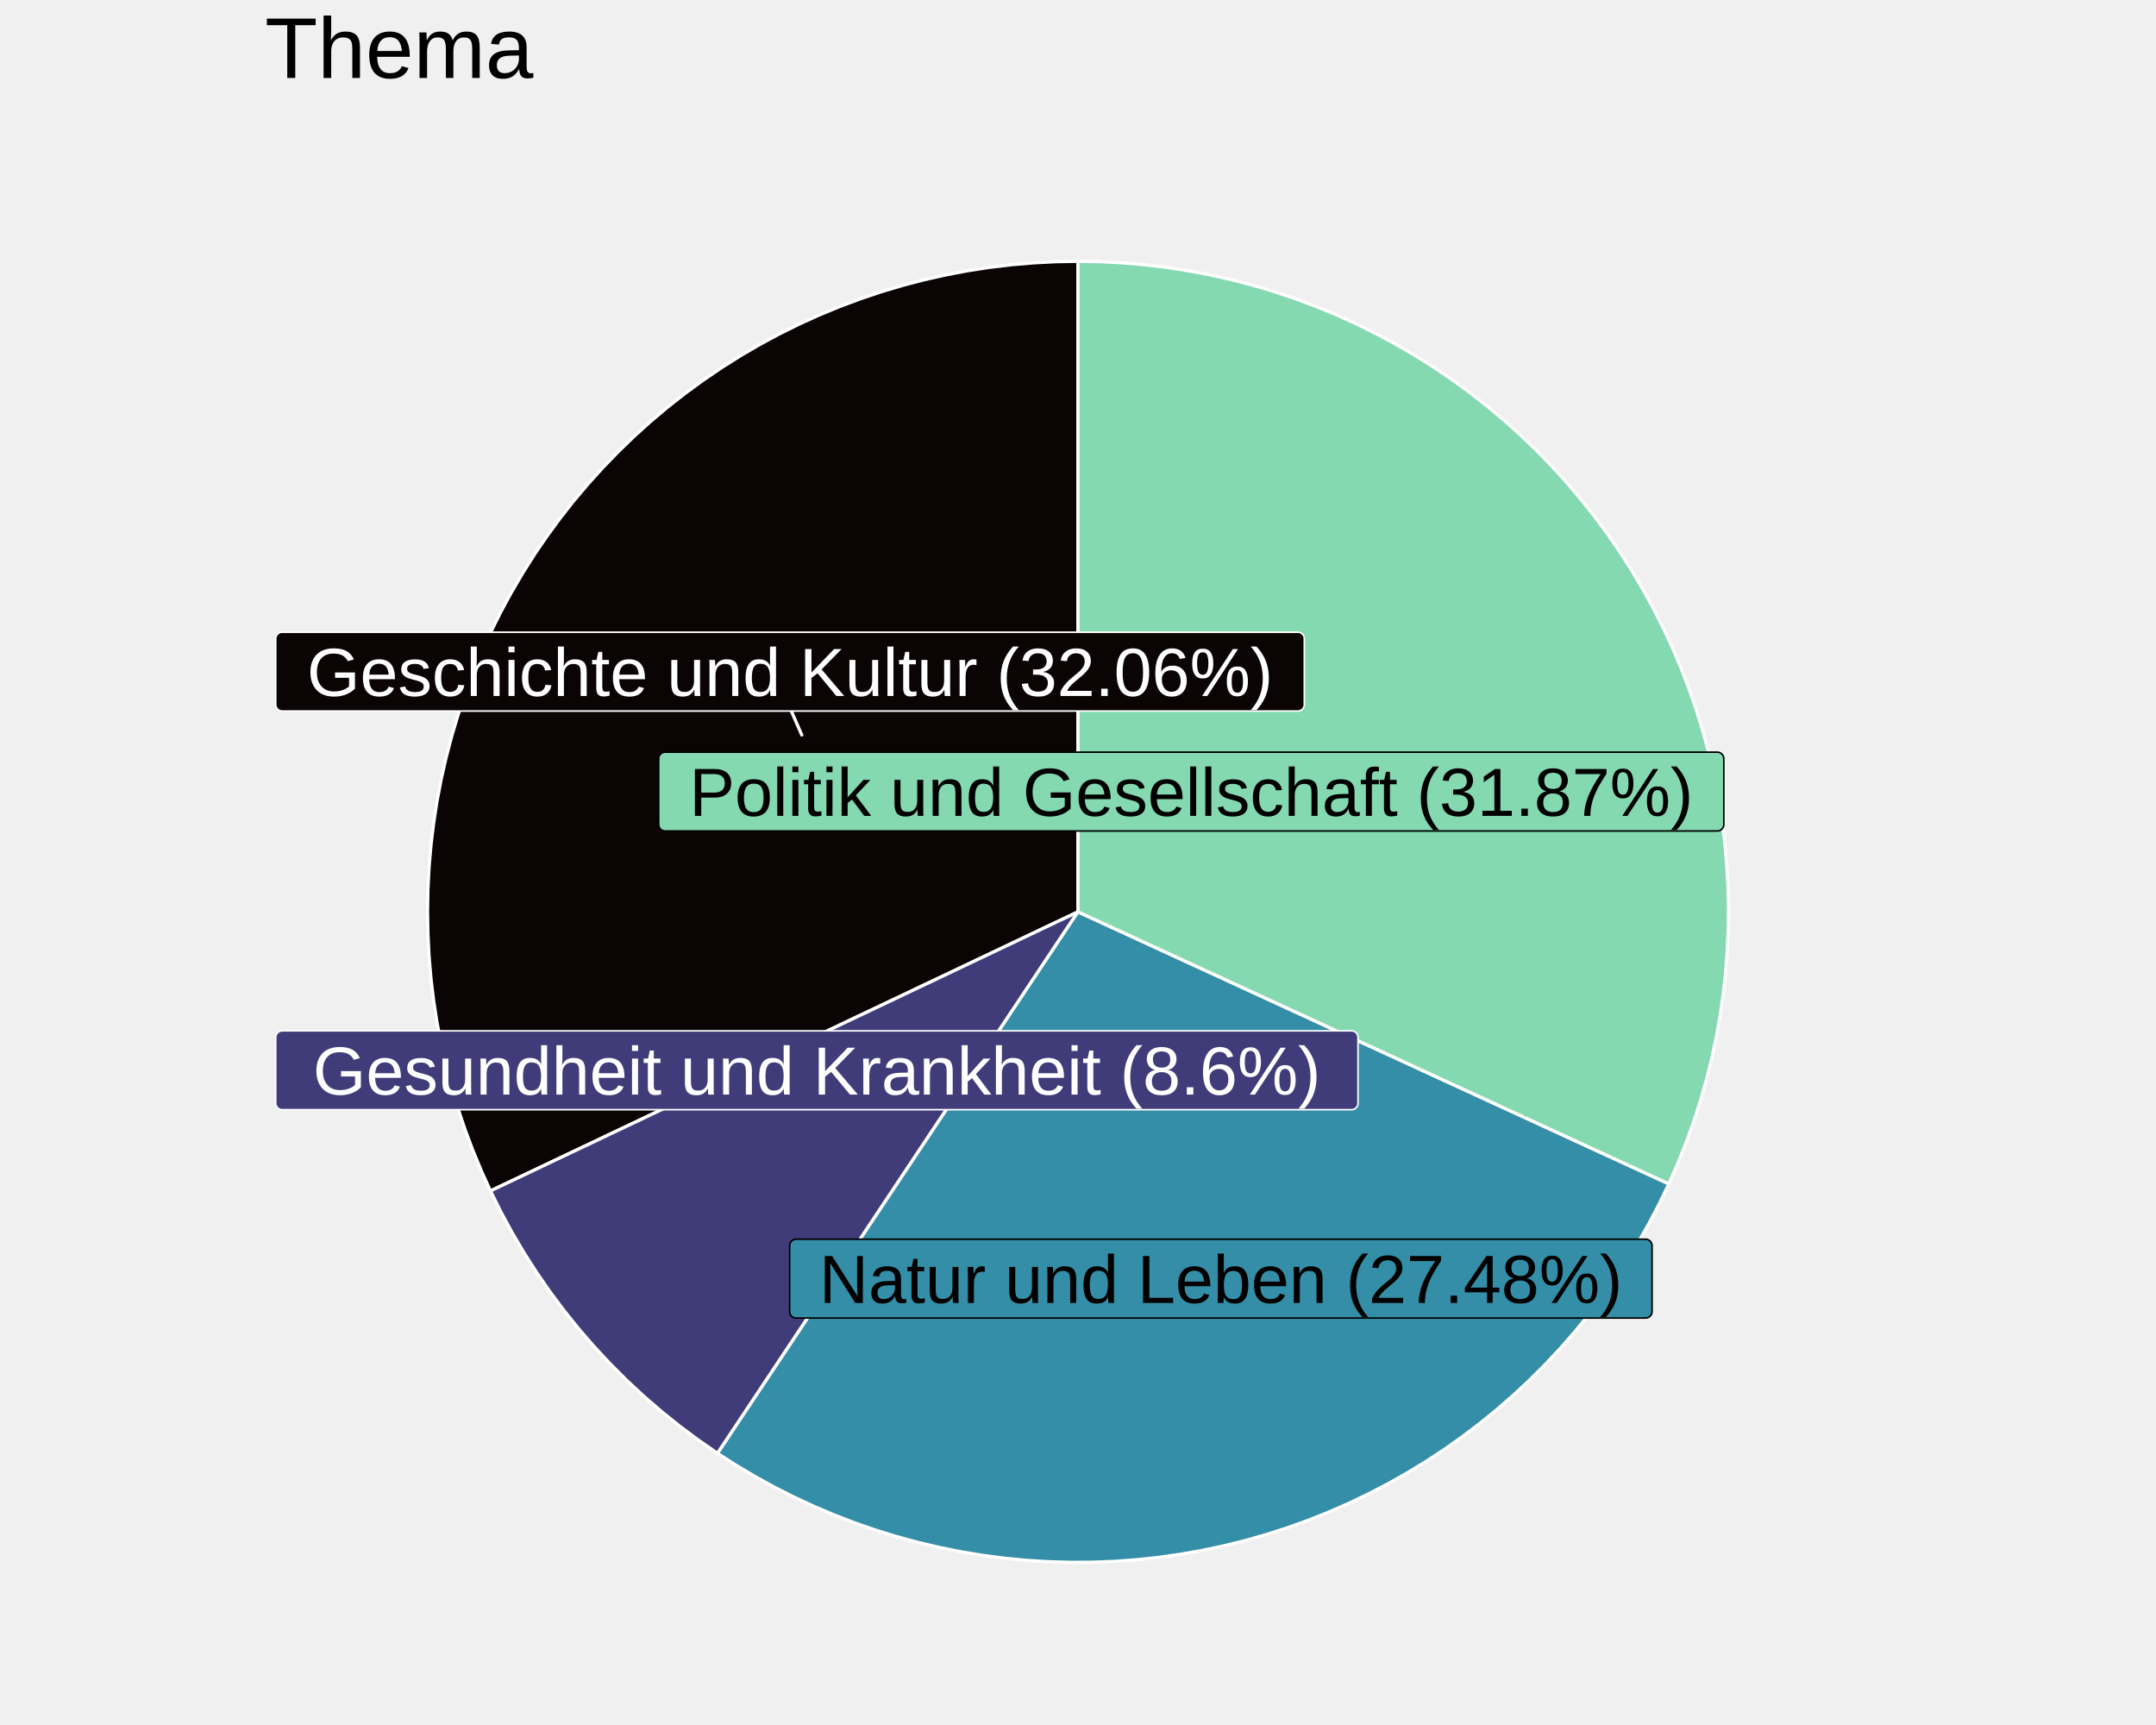
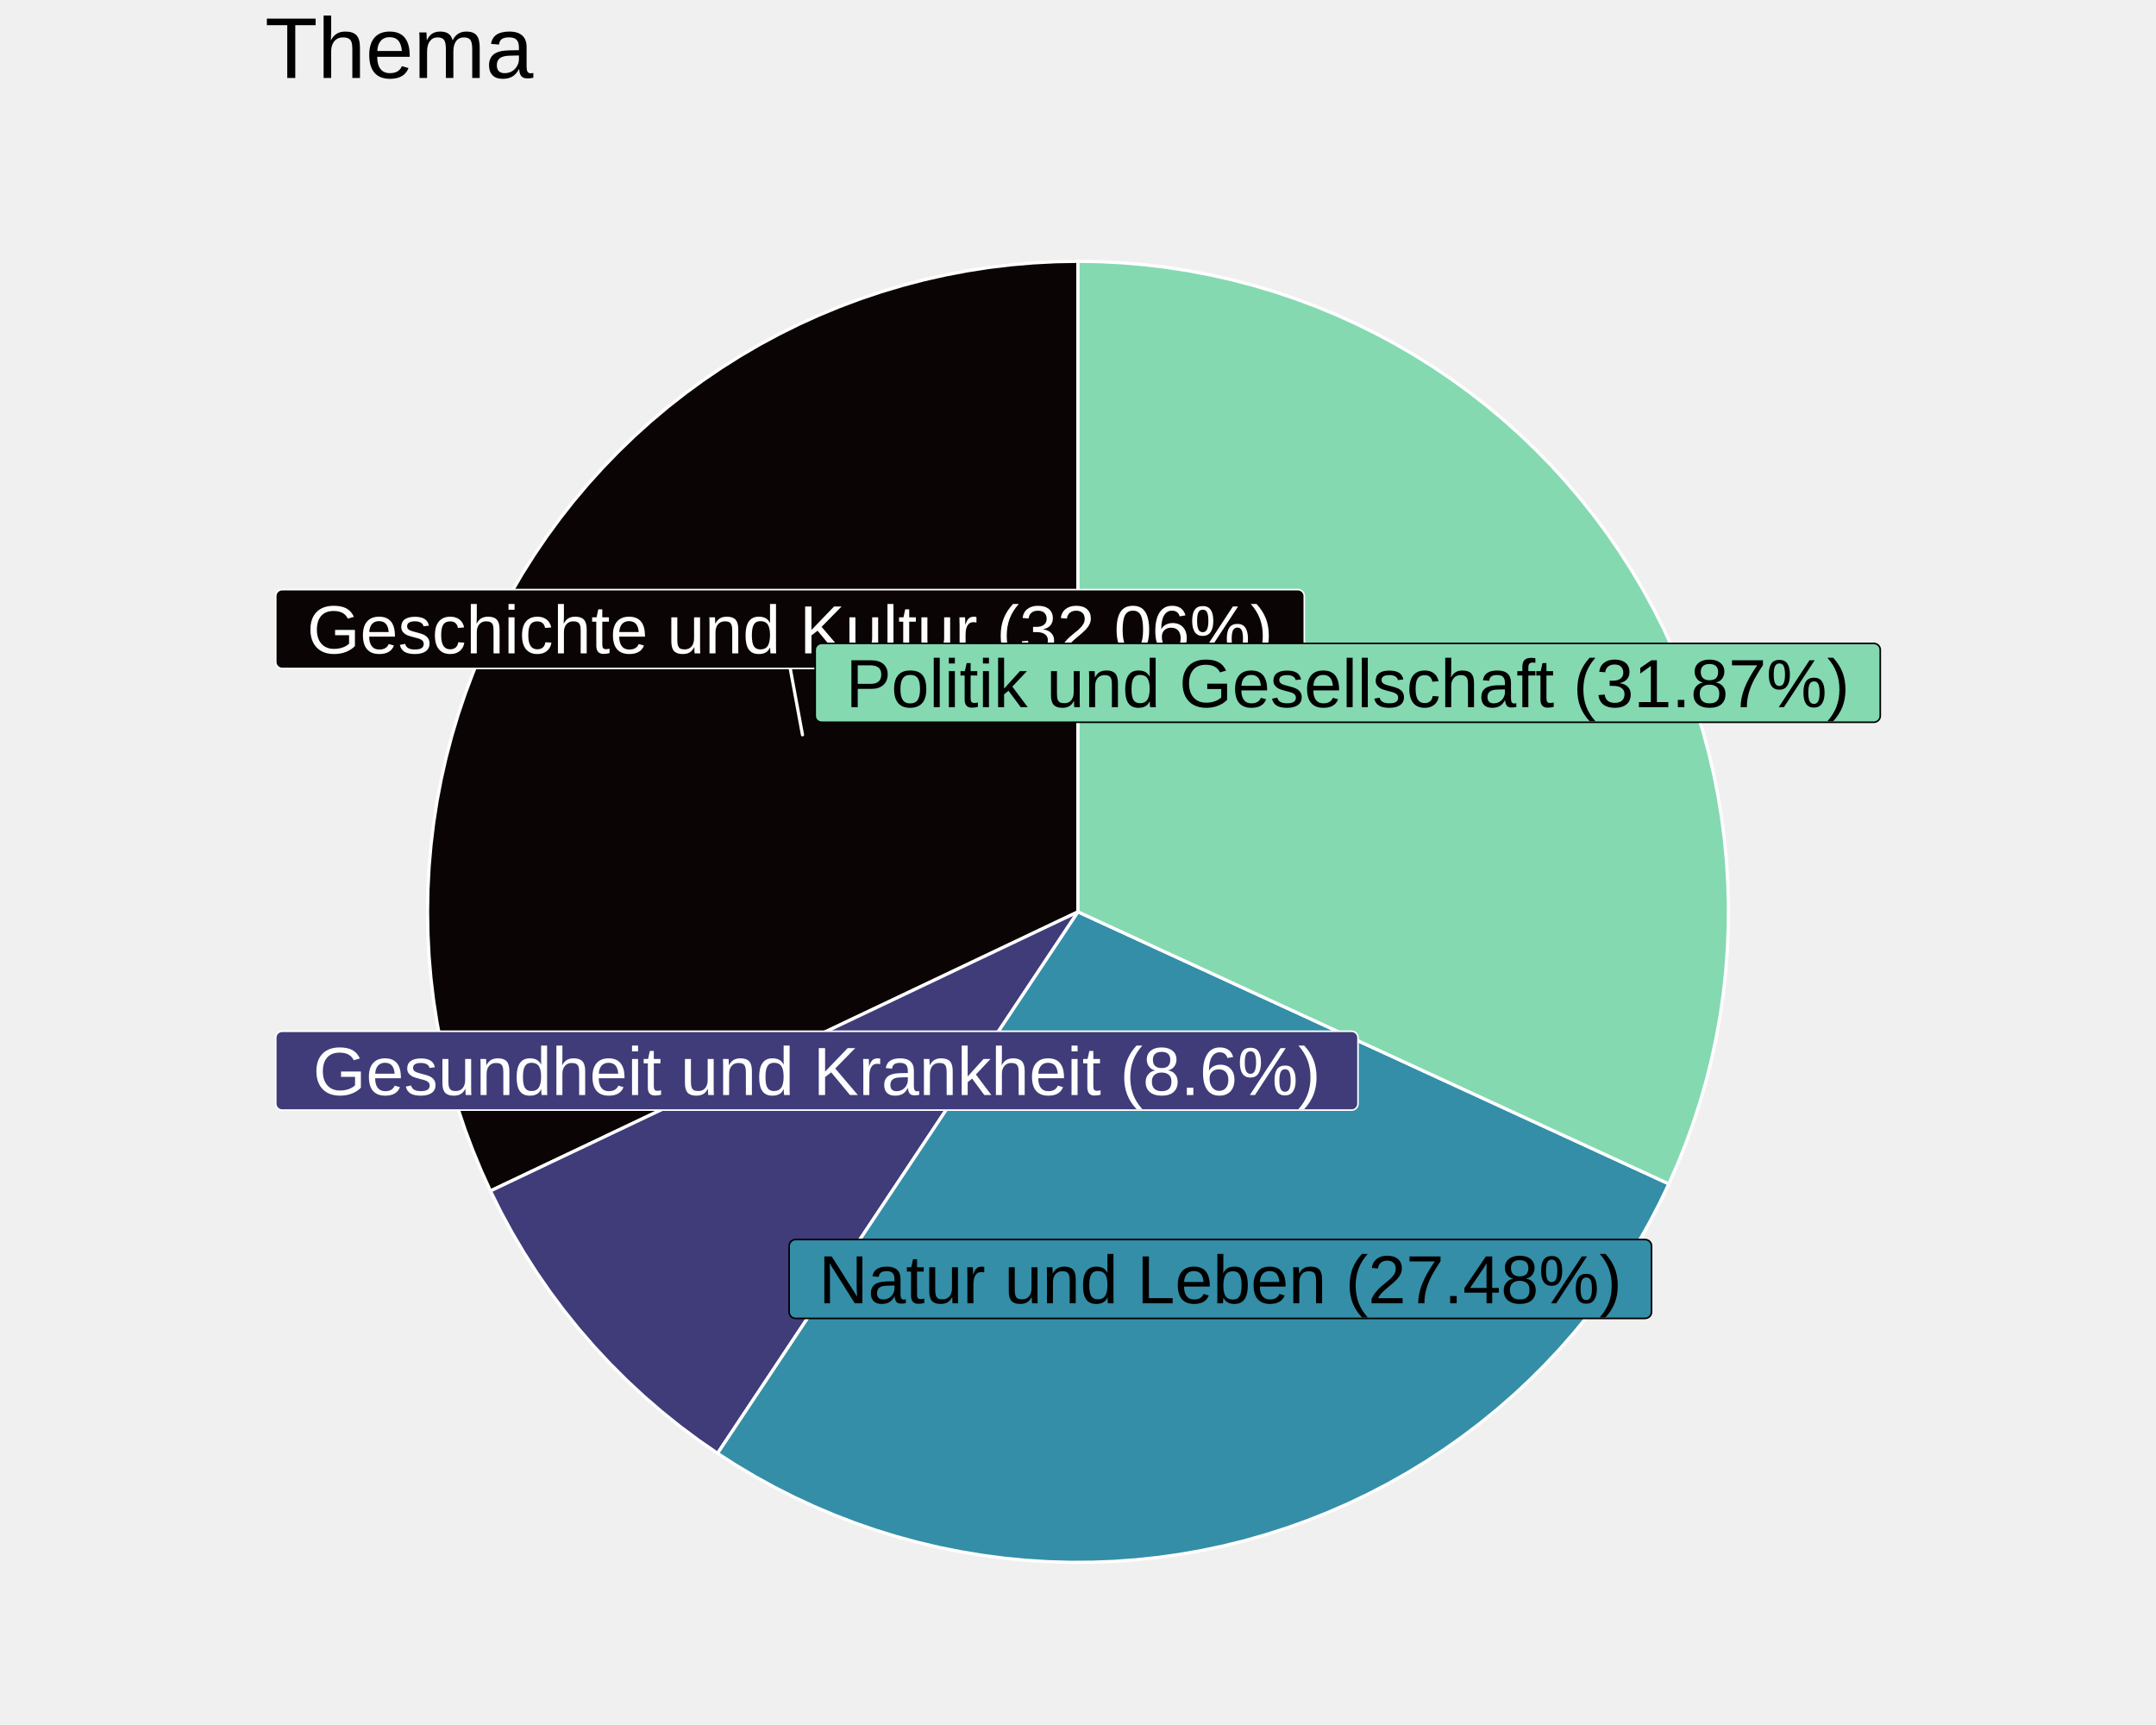
<svg xmlns="http://www.w3.org/2000/svg" class="svglite" width="720.00pt" height="576.00pt" viewBox="0 0 720.00 576.00">
  <defs>
    <style type="text/css">
    .svglite line, .svglite polyline, .svglite polygon, .svglite path, .svglite rect, .svglite circle {
      fill: none;
      stroke: #000000;
      stroke-linecap: round;
      stroke-linejoin: round;
      stroke-miterlimit: 10.00;
    }
    .svglite text {
      white-space: pre;
    }
  </style>
  </defs>
  <rect width="100%" height="100%" style="stroke: none; fill: none;" />
  <defs>
    <clipPath id="cpMC4wMHw3MjAuMDB8MC4wMHw1NzYuMDA=">
      <rect x="0.00" y="0.00" width="720.00" height="576.00" />
    </clipPath>
  </defs>
  <g clip-path="url(#cpMC4wMHw3MjAuMDB8MC4wMHw1NzYuMDA=)">
</g>
  <defs>
    <clipPath id="cpODguNDh8NjMxLjUyfDMyLjk1fDU3Ni4wMA==">
      <rect x="88.48" y="32.95" width="543.05" height="543.05" />
    </clipPath>
  </defs>
  <g clip-path="url(#cpODguNDh8NjMxLjUyfDMyLjk1fDU3Ni4wMA==)">
    <polygon points="360.00,304.48 360.00,296.99 360.00,289.50 360.00,282.01 360.00,274.52 360.00,267.03 360.00,259.54 360.00,252.05 360.00,244.56 360.00,237.06 360.00,229.57 360.00,222.08 360.00,214.59 360.00,207.10 360.00,199.61 360.00,192.12 360.00,184.63 360.00,177.14 360.00,169.65 360.00,162.16 360.00,154.67 360.00,147.18 360.00,139.69 360.00,132.20 360.00,124.71 360.00,117.22 360.00,109.73 360.00,102.24 360.00,94.75 360.00,87.26 352.59,87.39 345.18,87.77 337.79,88.40 330.43,89.28 323.10,90.42 315.82,91.80 308.58,93.43 301.41,95.31 294.31,97.43 287.28,99.79 280.33,102.40 273.48,105.23 266.73,108.30 260.09,111.60 253.56,115.12 247.16,118.87 240.89,122.83 234.76,127.00 228.78,131.37 222.95,135.95 217.27,140.73 211.77,145.70 206.44,150.85 201.28,156.18 196.31,161.68 191.53,167.35 186.95,173.18 182.57,179.17 178.40,185.30 174.44,191.56 170.69,197.96 167.16,204.49 163.86,211.13 160.79,217.88 157.95,224.73 155.35,231.67 152.98,238.70 150.86,245.80 148.98,252.97 147.34,260.21 145.95,267.49 144.82,274.82 143.93,282.18 143.29,289.57 142.91,296.97 142.78,304.39 142.91,311.80 143.28,319.21 143.91,326.60 144.79,333.96 145.92,341.29 147.30,348.57 148.93,355.81 150.81,362.98 152.93,370.09 155.29,377.12 157.89,384.06 160.72,390.91 163.79,397.66 170.55,394.45 177.32,391.24 184.08,388.02 190.85,384.81 197.62,381.60 204.38,378.38 211.15,375.17 217.91,371.96 224.68,368.74 231.45,365.53 238.21,362.32 244.98,359.10 251.74,355.89 258.51,352.68 265.28,349.46 272.04,346.25 278.81,343.04 285.57,339.82 292.34,336.61 299.11,333.40 305.87,330.18 312.64,326.97 319.40,323.76 326.17,320.54 332.94,317.33 339.70,314.12 346.47,310.90 353.23,307.69 360.00,304.48 " style="stroke-width: 1.07; stroke: #FFFFFF; stroke-linecap: butt; stroke-linejoin: miter; fill: #0B0405;" />
    <polygon points="360.00,304.48 353.23,307.69 346.47,310.90 339.70,314.12 332.94,317.33 326.17,320.54 319.40,323.76 312.64,326.97 305.87,330.18 299.11,333.40 292.34,336.61 285.57,339.82 278.81,343.04 272.04,346.25 265.28,349.46 258.51,352.68 251.74,355.89 244.98,359.10 238.21,362.32 231.45,365.53 224.68,368.74 217.91,371.96 211.15,375.17 204.38,378.38 197.62,381.60 190.85,384.81 184.08,388.02 177.32,391.24 170.55,394.45 163.79,397.66 167.27,404.67 171.00,411.54 174.98,418.27 179.19,424.86 183.64,431.29 188.32,437.56 193.22,443.65 198.34,449.56 203.67,455.29 209.20,460.82 214.92,466.14 220.84,471.26 226.93,476.16 233.20,480.84 239.63,485.29 243.78,479.06 247.93,472.82 252.08,466.59 256.23,460.35 260.38,454.12 264.53,447.88 268.68,441.65 272.83,435.41 276.98,429.18 281.13,422.94 285.29,416.71 289.44,410.47 293.59,404.24 297.74,398.00 301.89,391.77 306.04,385.53 310.19,379.30 314.34,373.06 318.49,366.83 322.64,360.59 326.79,354.36 330.94,348.12 335.10,341.89 339.25,335.65 343.40,329.42 347.55,323.18 351.70,316.95 355.85,310.71 360.00,304.48 " style="stroke-width: 1.07; stroke: #FFFFFF; stroke-linecap: butt; stroke-linejoin: miter; fill: #403C79;" />
    <polygon points="360.00,304.48 355.85,310.71 351.70,316.95 347.55,323.18 343.40,329.42 339.25,335.65 335.10,341.89 330.94,348.12 326.79,354.36 322.64,360.59 318.49,366.83 314.34,373.06 310.19,379.30 306.04,385.53 301.89,391.77 297.74,398.00 293.59,404.24 289.44,410.47 285.29,416.71 281.13,422.94 276.98,429.18 272.83,435.41 268.68,441.65 264.53,447.88 260.38,454.12 256.23,460.35 252.08,466.59 247.93,472.82 243.78,479.06 239.63,485.29 245.82,489.26 252.14,493.02 258.58,496.57 265.14,499.89 271.81,502.99 278.58,505.86 285.44,508.50 292.39,510.91 299.42,513.08 306.51,515.01 313.67,516.70 320.88,518.14 328.14,519.35 335.43,520.30 342.75,521.01 350.09,521.47 357.44,521.68 364.79,521.64 372.14,521.36 379.48,520.82 386.79,520.04 394.07,519.01 401.31,517.73 408.51,516.21 415.65,514.45 422.72,512.44 429.73,510.20 436.65,507.72 443.49,505.01 450.23,502.07 456.86,498.90 463.39,495.51 469.80,491.90 476.08,488.08 482.23,484.04 488.24,479.80 494.10,475.36 499.80,470.73 505.35,465.90 510.73,460.89 515.94,455.69 520.97,450.33 525.81,444.80 530.47,439.10 534.93,433.25 539.19,427.26 543.24,421.12 547.09,414.85 550.71,408.46 554.12,401.94 557.31,395.31 550.51,392.18 543.70,389.05 536.90,385.92 530.10,382.79 523.29,379.65 516.49,376.52 509.69,373.39 502.88,370.26 496.08,367.12 489.27,363.99 482.47,360.86 475.67,357.73 468.86,354.59 462.06,351.46 455.25,348.33 448.45,345.20 441.65,342.07 434.84,338.93 428.04,335.80 421.23,332.67 414.43,329.54 407.63,326.40 400.82,323.27 394.02,320.14 387.22,317.01 380.41,313.87 373.61,310.74 366.80,307.61 360.00,304.48 " style="stroke-width: 1.07; stroke: #FFFFFF; stroke-linecap: butt; stroke-linejoin: miter; fill: #348EA7;" />
    <polygon points="360.00,304.48 366.80,307.61 373.61,310.74 380.41,313.87 387.22,317.01 394.02,320.14 400.82,323.27 407.63,326.40 414.43,329.54 421.23,332.67 428.04,335.80 434.84,338.93 441.65,342.07 448.45,345.20 455.25,348.33 462.06,351.46 468.86,354.59 475.67,357.73 482.47,360.86 489.27,363.99 496.08,367.12 502.88,370.26 509.69,373.39 516.49,376.52 523.29,379.65 530.10,382.79 536.90,385.92 543.70,389.05 550.51,392.18 557.31,395.31 560.28,388.57 563.02,381.72 565.52,374.79 567.79,367.78 569.82,360.69 571.61,353.54 573.15,346.33 574.45,339.07 575.50,331.78 576.30,324.45 576.85,317.10 577.15,309.74 577.21,302.36 577.01,295.00 576.56,287.64 575.87,280.30 574.92,272.99 573.73,265.72 572.29,258.49 570.61,251.31 568.69,244.19 566.52,237.15 564.12,230.18 561.48,223.30 558.61,216.51 555.51,209.82 552.18,203.24 548.64,196.78 544.88,190.44 540.90,184.23 536.72,178.16 532.33,172.24 527.74,166.47 522.96,160.86 518.00,155.41 512.85,150.14 507.52,145.04 502.03,140.12 496.37,135.40 490.55,130.87 484.59,126.54 478.48,122.42 472.23,118.50 465.86,114.80 459.36,111.32 452.75,108.06 446.03,105.02 439.22,102.22 432.31,99.65 425.32,97.31 418.25,95.22 411.12,93.36 403.92,91.75 396.68,90.38 389.40,89.26 382.08,88.38 374.73,87.76 367.37,87.38 360.00,87.26 360.00,94.75 360.00,102.24 360.00,109.73 360.00,117.22 360.00,124.71 360.00,132.20 360.00,139.69 360.00,147.18 360.00,154.67 360.00,162.16 360.00,169.65 360.00,177.14 360.00,184.63 360.00,192.12 360.00,199.61 360.00,207.10 360.00,214.59 360.00,222.08 360.00,229.57 360.00,237.06 360.00,244.56 360.00,252.05 360.00,259.54 360.00,267.03 360.00,274.52 360.00,282.01 360.00,289.50 360.00,296.99 360.00,304.48 " style="stroke-width: 1.07; stroke: #FFFFFF; stroke-linecap: butt; stroke-linejoin: miter; fill: #84D9B1;" />
-     <line x1="264.27" y1="237.43" x2="267.75" y2="245.43" style="stroke-width: 1.07; stroke: #FFFFFF;" />
-     <polygon points="94.24,237.43 433.42,237.43 433.34,237.43 433.68,237.41 434.02,237.34 434.35,237.22 434.65,237.05 434.92,236.83 435.15,236.57 435.33,236.27 435.47,235.95 435.55,235.61 435.58,235.27 435.58,235.27 435.58,213.26 435.58,213.26 435.55,212.91 435.47,212.57 435.33,212.25 435.15,211.96 434.92,211.70 434.65,211.48 434.35,211.31 434.02,211.18 433.68,211.11 433.42,211.10 94.24,211.10 94.50,211.11 94.15,211.10 93.81,211.14 93.47,211.24 93.16,211.39 92.87,211.58 92.62,211.82 92.41,212.10 92.25,212.41 92.14,212.74 92.08,213.08 92.08,213.26 92.08,235.27 92.08,235.09 92.08,235.44 92.14,235.78 92.25,236.11 92.41,236.42 92.62,236.70 92.87,236.94 93.16,237.14 93.47,237.29 93.81,237.38 94.15,237.43 " style="stroke-width: 0.53; stroke: #FFFFFF; fill: #0B0405;" />
-     <text x="263.83" y="232.39" text-anchor="middle" style="font-size: 22.76px;fill: #FFFFFF; font-family: &quot;Liberation Sans&quot;;" textLength="333.42px" lengthAdjust="spacingAndGlyphs">Geschichte und Kultur (32.06%)</text>
-     <polygon points="94.24,370.54 451.35,370.54 451.26,370.54 451.61,370.53 451.95,370.46 452.28,370.33 452.58,370.16 452.85,369.94 453.08,369.68 453.26,369.39 453.40,369.07 453.48,368.73 453.51,368.38 453.51,368.38 453.51,346.37 453.51,346.37 453.48,346.03 453.40,345.69 453.26,345.37 453.08,345.07 452.85,344.81 452.58,344.59 452.28,344.42 451.95,344.30 451.61,344.23 451.35,344.21 94.24,344.21 94.50,344.23 94.15,344.21 93.81,344.26 93.47,344.35 93.16,344.50 92.87,344.70 92.62,344.94 92.41,345.22 92.25,345.53 92.14,345.86 92.08,346.20 92.08,346.37 92.08,368.38 92.08,368.21 92.08,368.56 92.14,368.90 92.25,369.23 92.41,369.54 92.62,369.82 92.87,370.06 93.16,370.25 93.47,370.40 93.81,370.50 94.15,370.54 " style="stroke-width: 0.53; stroke: #FFFFFF; fill: #403C79;" />
-     <text x="272.79" y="365.50" text-anchor="middle" style="font-size: 22.76px;fill: #FFFFFF; font-family: &quot;Liberation Sans&quot;;" textLength="351.35px" lengthAdjust="spacingAndGlyphs">Gesundheit und Krankheit (8.6%)</text>
-     <polygon points="265.86,440.11 549.55,440.11 549.46,440.11 549.81,440.09 550.15,440.02 550.47,439.90 550.77,439.73 551.04,439.51 551.27,439.25 551.46,438.95 551.60,438.63 551.68,438.30 551.71,437.95 551.71,437.95 551.71,415.94 551.71,415.94 551.68,415.59 551.60,415.25 551.46,414.94 551.27,414.64 551.04,414.38 550.77,414.16 550.47,413.99 550.15,413.86 549.81,413.79 549.55,413.78 265.86,413.78 266.12,413.79 265.77,413.78 265.43,413.82 265.09,413.92 264.78,414.07 264.49,414.27 264.24,414.51 264.04,414.78 263.87,415.09 263.76,415.42 263.71,415.77 263.70,415.94 263.70,437.95 263.71,437.78 263.71,438.12 263.76,438.47 263.87,438.80 264.04,439.10 264.24,439.38 264.49,439.62 264.78,439.82 265.09,439.97 265.43,440.07 265.77,440.11 " style="stroke-width: 0.53; fill: #348EA7;" />
-     <text x="407.70" y="435.07" text-anchor="middle" style="font-size: 22.76px; font-family: &quot;Liberation Sans&quot;;" textLength="277.93px" lengthAdjust="spacingAndGlyphs">Natur und Leben (27.48%)</text>
-     <polygon points="222.13,277.48 573.51,277.48 573.42,277.48 573.77,277.47 574.11,277.40 574.43,277.28 574.73,277.10 575.00,276.88 575.23,276.62 575.42,276.33 575.56,276.01 575.64,275.67 575.67,275.32 575.67,275.32 575.67,253.31 575.67,253.31 575.64,252.97 575.56,252.63 575.42,252.31 575.23,252.02 575.00,251.76 574.73,251.54 574.43,251.36 574.11,251.24 573.77,251.17 573.51,251.15 222.13,251.15 222.39,251.17 222.05,251.16 221.70,251.20 221.37,251.29 221.05,251.44 220.77,251.64 220.52,251.88 220.31,252.16 220.15,252.47 220.04,252.80 219.98,253.14 219.97,253.31 219.97,275.32 219.98,275.15 219.98,275.50 220.04,275.84 220.15,276.17 220.31,276.48 220.52,276.76 220.77,277.00 221.05,277.20 221.37,277.34 221.70,277.44 222.05,277.48 " style="stroke-width: 0.53; fill: #84D9B1;" />
-     <text x="397.82" y="272.44" text-anchor="middle" style="font-size: 22.76px; font-family: &quot;Liberation Sans&quot;;" textLength="345.61px" lengthAdjust="spacingAndGlyphs">Politik und Gesellschaft (31.87%)</text>
+     <line x1="263.90" y1="223.21" x2="267.99" y2="245.36" style="stroke-width: 1.07; stroke: #FFFFFF;" />
+     <polygon points="94.24,223.21 433.42,223.21 433.34,223.21 433.68,223.19 434.02,223.12 434.35,223.00 434.65,222.83 434.92,222.61 435.15,222.35 435.33,222.05 435.47,221.73 435.55,221.40 435.58,221.05 435.58,221.05 435.58,199.04 435.58,199.04 435.55,198.69 435.47,198.35 435.33,198.03 435.15,197.74 434.92,197.48 434.65,197.26 434.35,197.09 434.02,196.96 433.68,196.89 433.42,196.88 94.24,196.88 94.50,196.89 94.15,196.88 93.81,196.92 93.47,197.02 93.16,197.17 92.87,197.37 92.62,197.61 92.41,197.88 92.25,198.19 92.14,198.52 92.08,198.86 92.08,199.04 92.08,221.05 92.08,220.88 92.08,221.22 92.14,221.57 92.25,221.90 92.41,222.20 92.62,222.48 92.87,222.72 93.16,222.92 93.47,223.07 93.81,223.17 94.15,223.21 " style="stroke-width: 0.53; stroke: #FFFFFF; fill: #0B0405;" />
+     <text x="263.83" y="218.17" text-anchor="middle" style="font-size: 22.76px;fill: #FFFFFF; font-family: &quot;Arimo&quot;;" textLength="333.42px" lengthAdjust="spacingAndGlyphs">Geschichte und Kultur (32.06%)</text>
+     <polygon points="94.24,370.68 451.35,370.68 451.26,370.68 451.61,370.67 451.95,370.60 452.28,370.47 452.58,370.30 452.85,370.08 453.08,369.82 453.26,369.53 453.40,369.21 453.48,368.87 453.51,368.52 453.51,368.52 453.51,346.51 453.51,346.51 453.48,346.17 453.40,345.83 453.26,345.51 453.08,345.21 452.85,344.95 452.58,344.73 452.28,344.56 451.95,344.44 451.61,344.37 451.35,344.35 94.24,344.35 94.50,344.37 94.15,344.35 93.81,344.40 93.47,344.49 93.16,344.64 92.87,344.84 92.62,345.08 92.41,345.36 92.25,345.67 92.14,345.99 92.08,346.34 92.08,346.51 92.08,368.52 92.08,368.35 92.08,368.70 92.14,369.04 92.25,369.37 92.41,369.68 92.62,369.95 92.87,370.20 93.16,370.39 93.47,370.54 93.81,370.64 94.15,370.68 " style="stroke-width: 0.53; stroke: #FFFFFF; fill: #403C79;" />
+     <text x="272.79" y="365.64" text-anchor="middle" style="font-size: 22.76px;fill: #FFFFFF; font-family: &quot;Arimo&quot;;" textLength="351.35px" lengthAdjust="spacingAndGlyphs">Gesundheit und Krankheit (8.6%)</text>
+     <polygon points="265.69,440.23 549.38,440.23 549.29,440.22 549.64,440.21 549.98,440.14 550.31,440.02 550.61,439.84 550.88,439.62 551.11,439.36 551.29,439.07 551.43,438.75 551.51,438.41 551.54,438.07 551.54,438.07 551.54,416.06 551.54,416.06 551.51,415.71 551.43,415.37 551.29,415.05 551.11,414.76 550.88,414.50 550.61,414.28 550.31,414.10 549.98,413.98 549.64,413.91 549.38,413.90 265.69,413.90 265.95,413.91 265.61,413.90 265.26,413.94 264.93,414.04 264.61,414.19 264.33,414.38 264.08,414.62 263.87,414.90 263.71,415.21 263.60,415.54 263.54,415.88 263.53,416.06 263.53,438.07 263.54,437.89 263.54,438.24 263.60,438.58 263.71,438.91 263.87,439.22 264.08,439.50 264.33,439.74 264.61,439.94 264.93,440.09 265.26,440.18 265.61,440.22 " style="stroke-width: 0.53; fill: #348EA7;" />
+     <text x="407.54" y="435.19" text-anchor="middle" style="font-size: 22.76px; font-family: &quot;Arimo&quot;;" textLength="277.93px" lengthAdjust="spacingAndGlyphs">Natur und Leben (27.48%)</text>
+     <polygon points="274.39,241.17 625.76,241.17 625.68,241.17 626.02,241.16 626.36,241.09 626.69,240.96 626.99,240.79 627.26,240.57 627.49,240.31 627.68,240.02 627.81,239.70 627.89,239.36 627.92,239.01 627.92,239.01 627.92,217.00 627.92,217.00 627.89,216.65 627.81,216.32 627.68,216.00 627.49,215.70 627.26,215.44 626.99,215.22 626.69,215.05 626.36,214.93 626.02,214.86 625.76,214.84 274.39,214.84 274.65,214.86 274.30,214.84 273.96,214.88 273.62,214.98 273.31,215.13 273.02,215.33 272.77,215.57 272.56,215.85 272.40,216.15 272.29,216.48 272.24,216.83 272.23,217.00 272.23,239.01 272.24,238.84 272.24,239.19 272.29,239.53 272.40,239.86 272.56,240.17 272.77,240.44 273.02,240.68 273.31,240.88 273.62,241.03 273.96,241.13 274.30,241.17 " style="stroke-width: 0.53; fill: #84D9B1;" />
+     <text x="450.08" y="236.13" text-anchor="middle" style="font-size: 22.76px; font-family: &quot;Arimo&quot;;" textLength="345.61px" lengthAdjust="spacingAndGlyphs">Politik und Gesellschaft (31.87%)</text>
  </g>
  <g clip-path="url(#cpMC4wMHw3MjAuMDB8MC4wMHw1NzYuMDA=)">
-     <text x="88.48" y="26.04" style="font-size: 28.80px; font-family: &quot;Liberation Sans&quot;;" textLength="93.14px" lengthAdjust="spacingAndGlyphs">Thema</text>
+     <text x="88.48" y="26.04" style="font-size: 28.80px; font-family: &quot;Arimo&quot;;" textLength="93.14px" lengthAdjust="spacingAndGlyphs">Thema</text>
  </g>
</svg>
